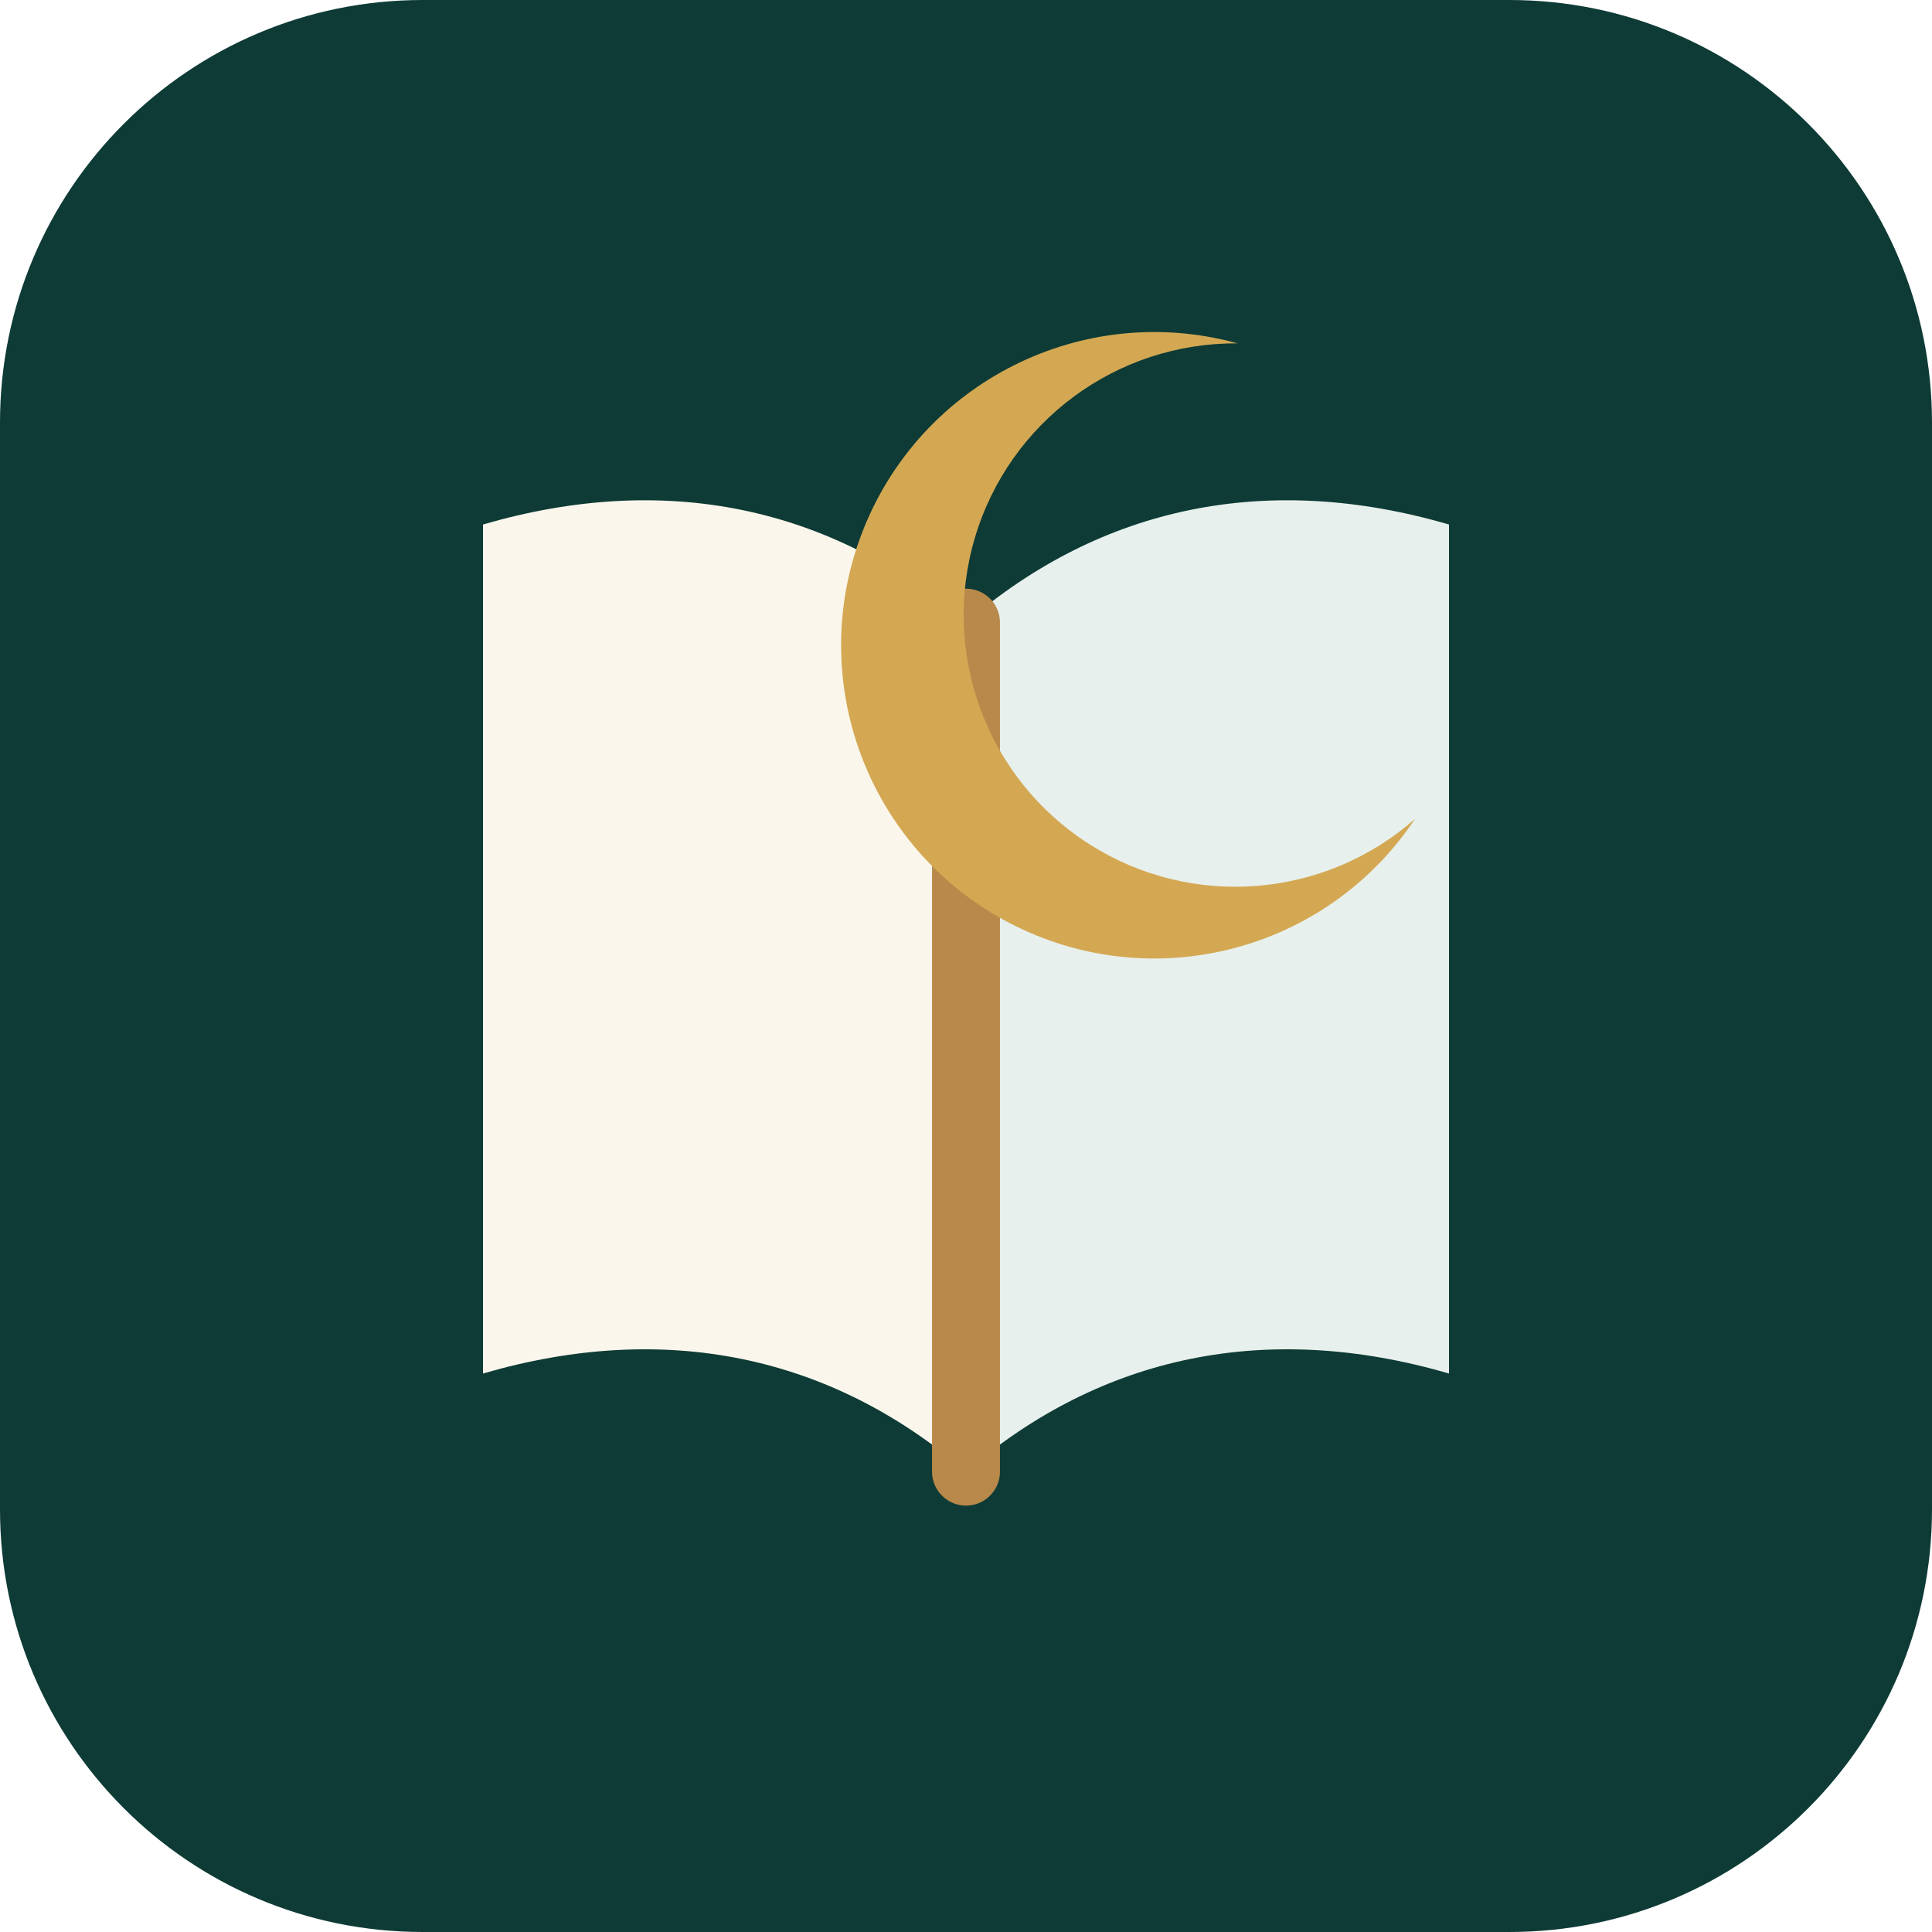
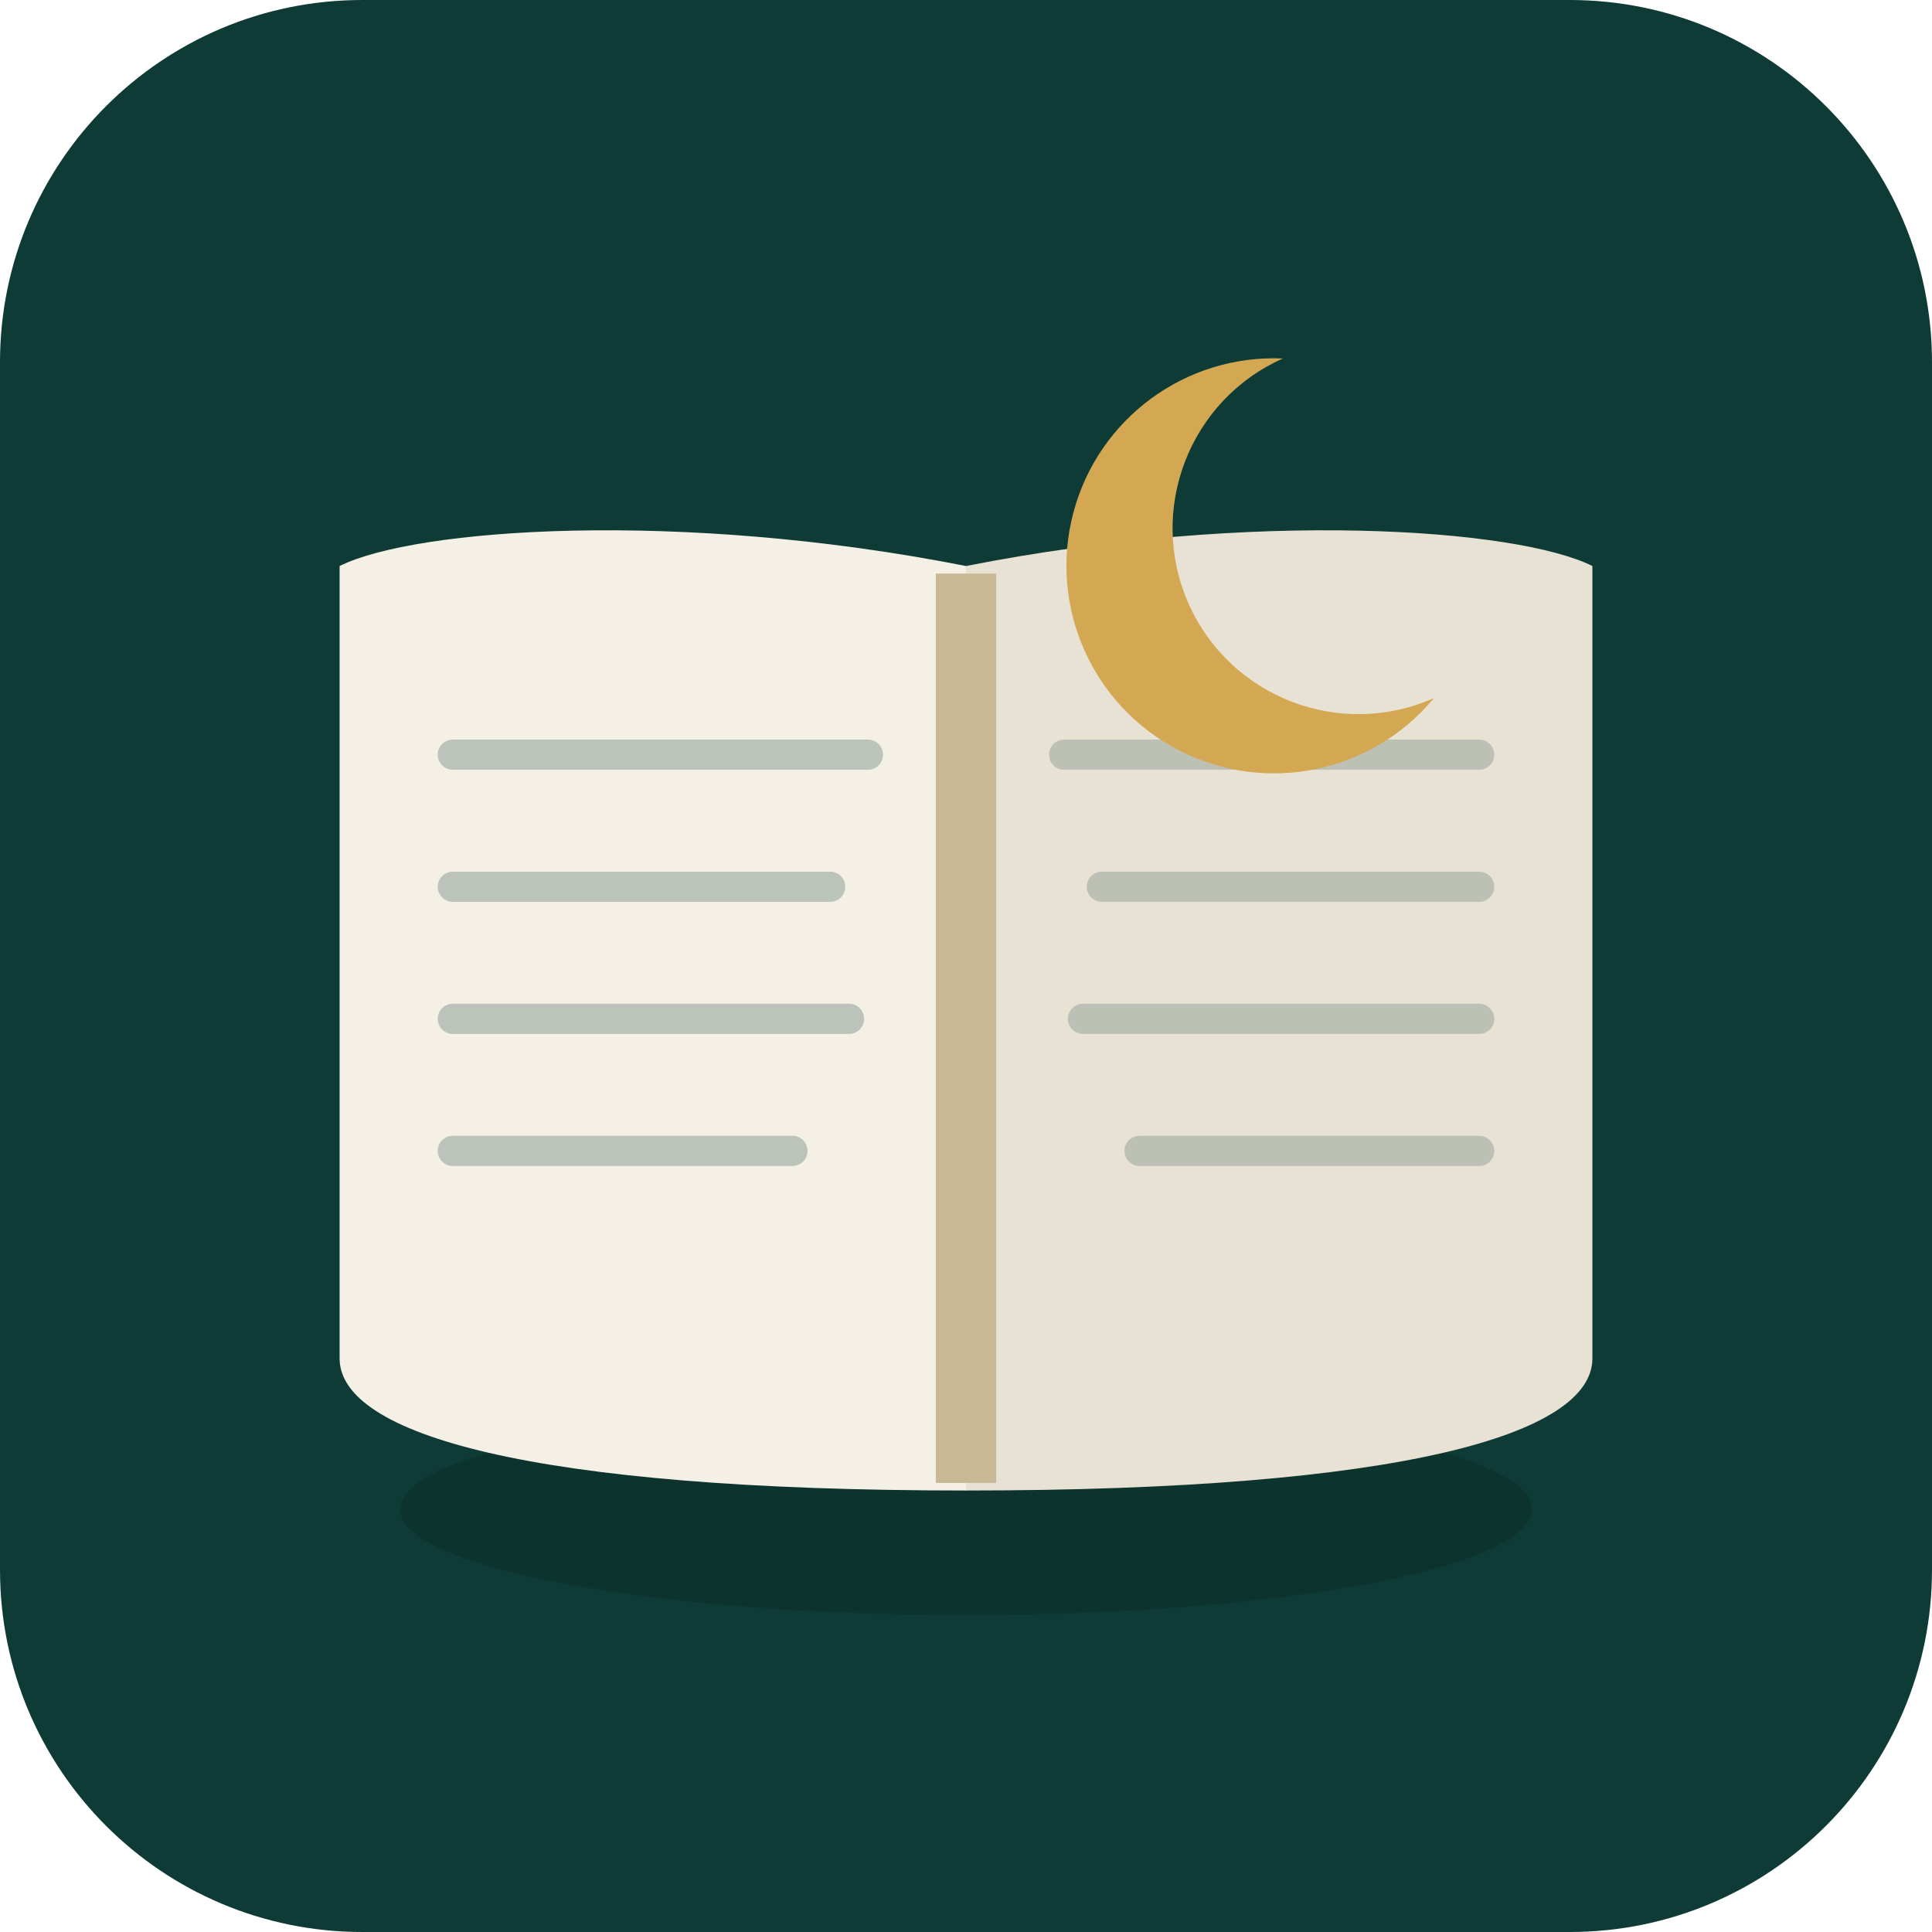
<svg xmlns="http://www.w3.org/2000/svg" viewBox="0 0 512 512" role="img" aria-labelledby="title">
-   <rect width="512" height="512" rx="112" fill="#0E3B36" />
-   <path d="M128 139c48-14 92-5 128 26v225c-36-31-80-40-128-26V139Z" fill="#FAF6EC" />
-   <path d="M384 139c-48-14-92-5-128 26v225c36-31 80-40 128-26V139Z" fill="#E7F0EC" />
-   <path d="M256 165v225" stroke="#B8894A" stroke-width="18" stroke-linecap="round" />
-   <path d="M328 91a72 72 0 1 0 47 126 83 83 0 1 1-47-126Z" fill="#D4A853" />
+   <rect width="512" height="512" rx="96" fill="#0E3B36" />
+   <ellipse cx="256" cy="400" rx="150" ry="28" fill="#0A2A26" opacity="0.45" />
+   <path d="M90 150 C90 150 90 360 90 360 C90 380 140 395 256 395 L256 150 C180 135 110 140 90 150Z" fill="#F5F0E6" />
+   <path d="M422 150 C422 150 422 360 422 360 C422 380 372 395 256 395 L256 150 C332 135 402 140 422 150Z" fill="#E8E2D4" />
+   <path d="M248 152 L264 152 L264 393 L248 393Z" fill="#C9B896" />
+   <path d="M120 200 H230 M120 235 H220 M120 270 H225 M120 305 H210" stroke="#0E3B36" stroke-width="8" stroke-linecap="round" opacity="0.25" />
+   <path d="M282 200 H392 M292 235 H392 M287 270 H392 M302 305 H392" stroke="#0E3B36" stroke-width="8" stroke-linecap="round" opacity="0.2" />
+   <path d="M340 95 A55 55 0 1 0 380 185 A42 42 0 1 1 340 95Z" fill="#D4A853" />
</svg>
